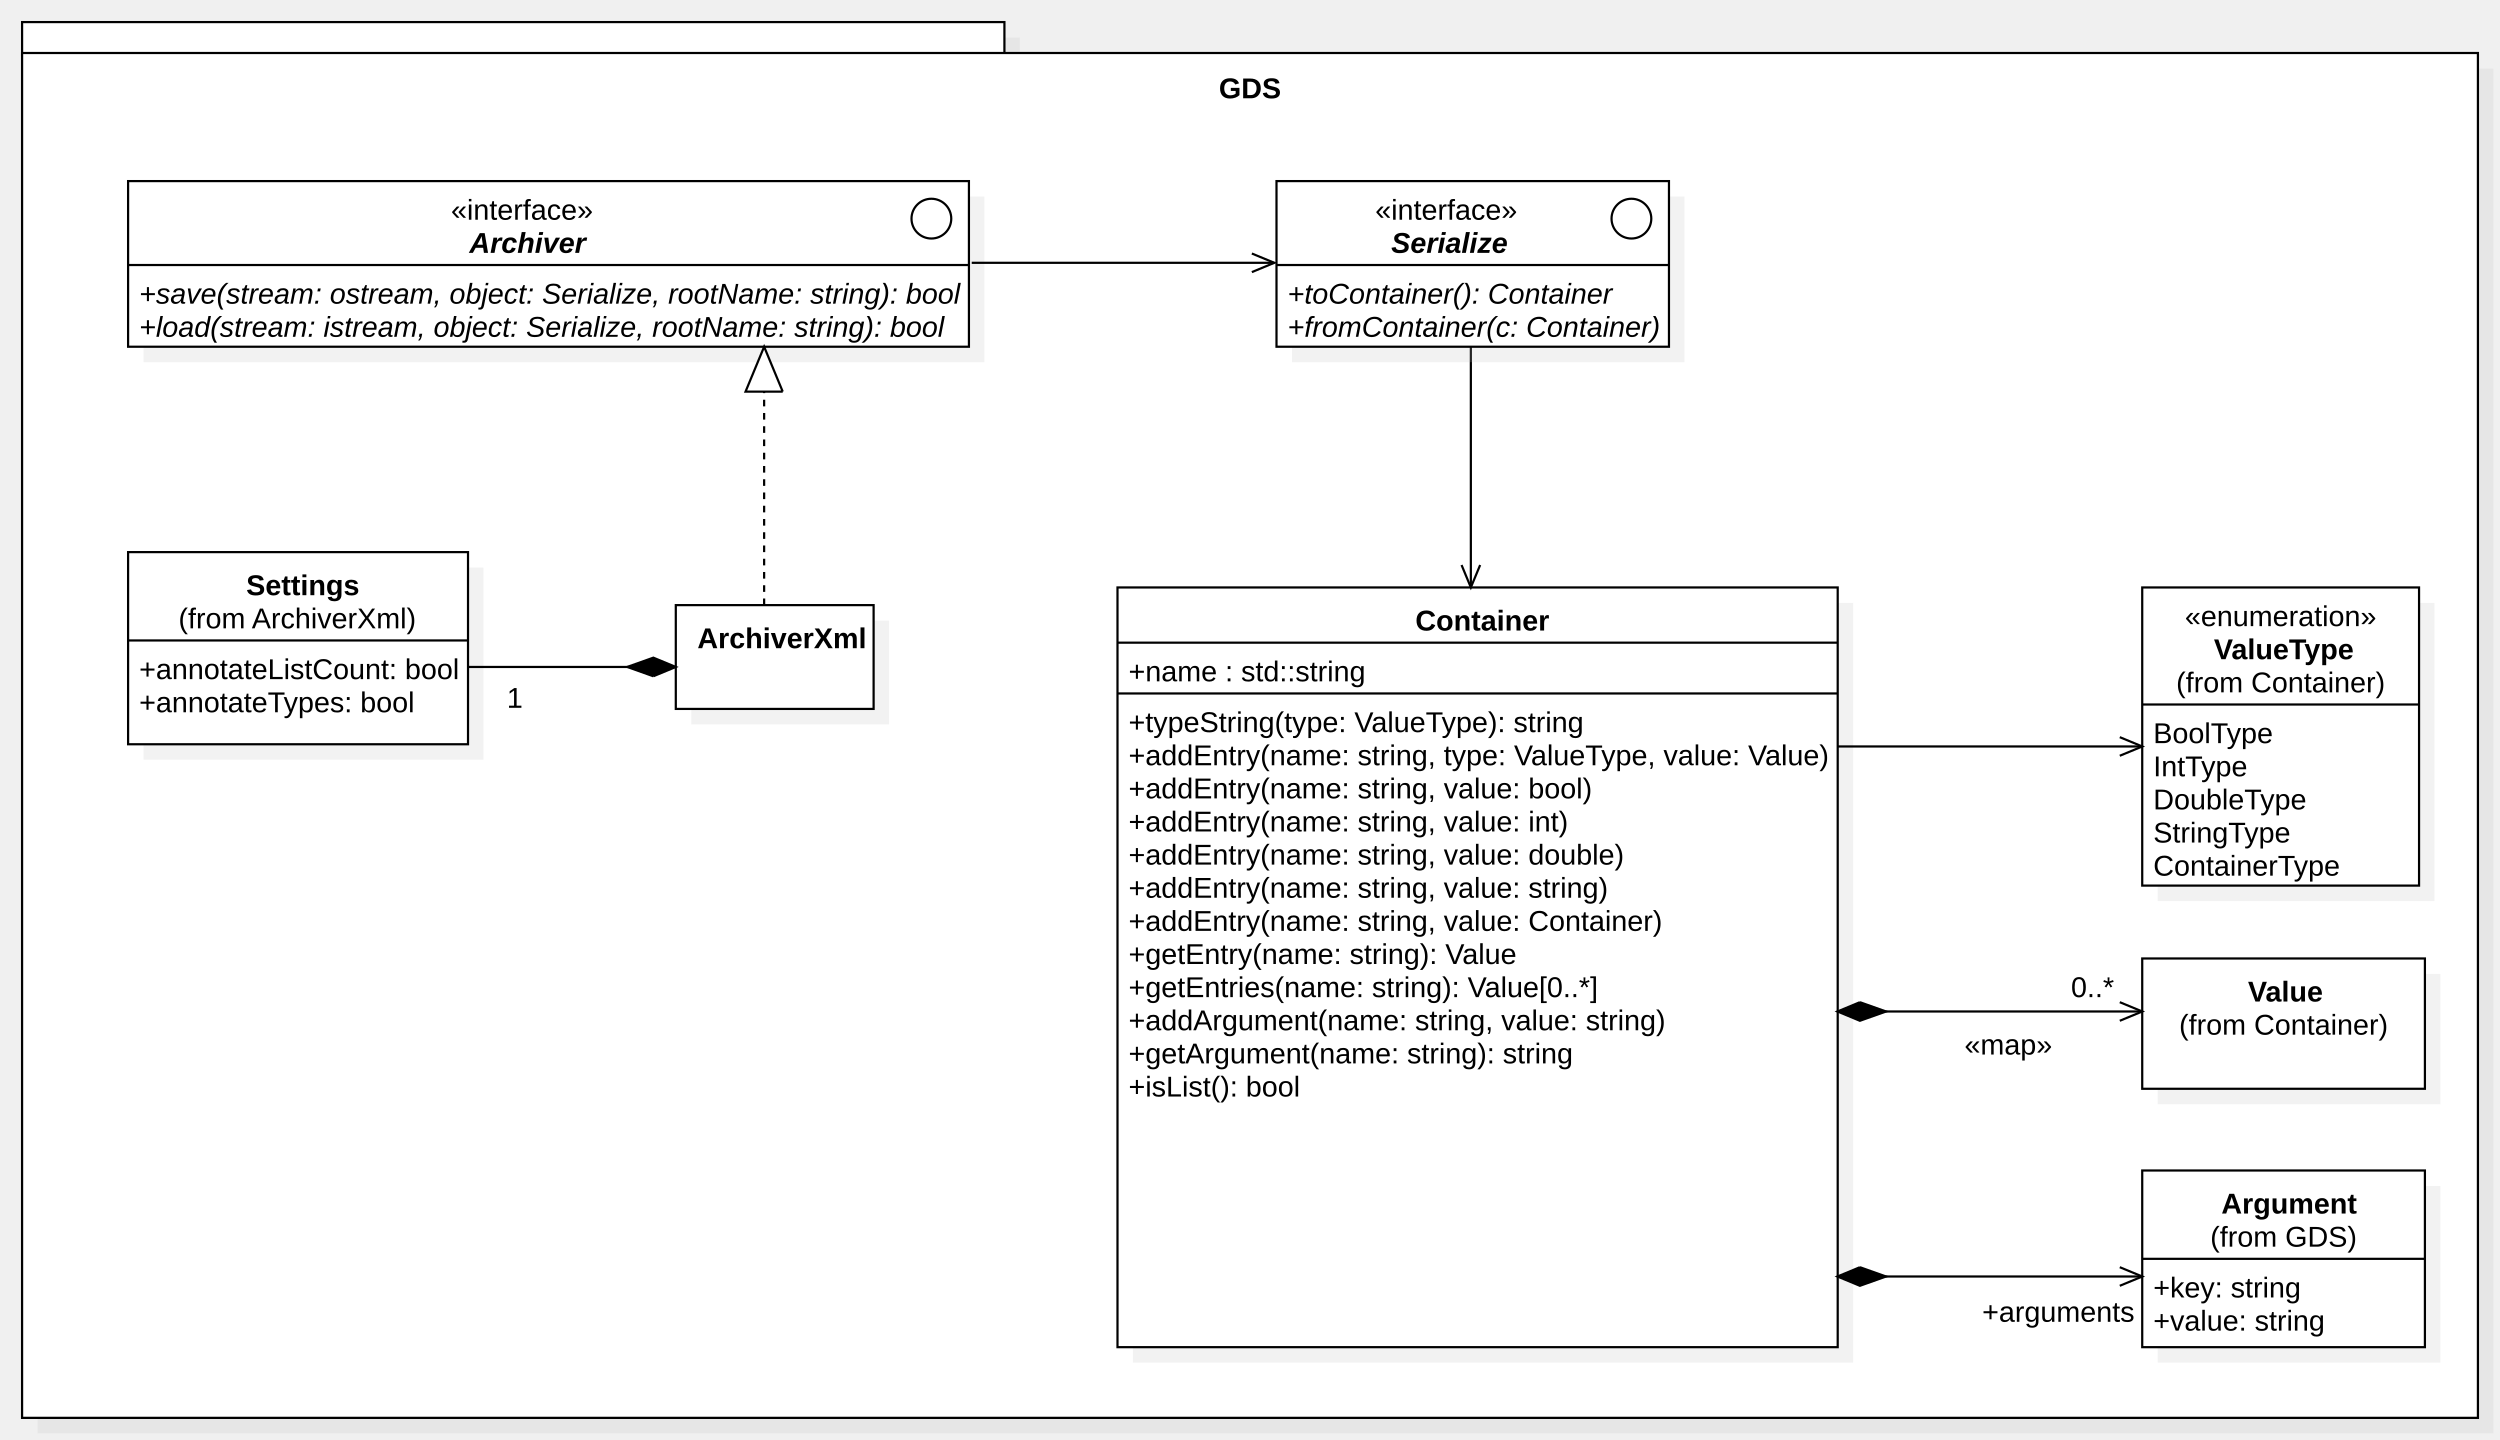
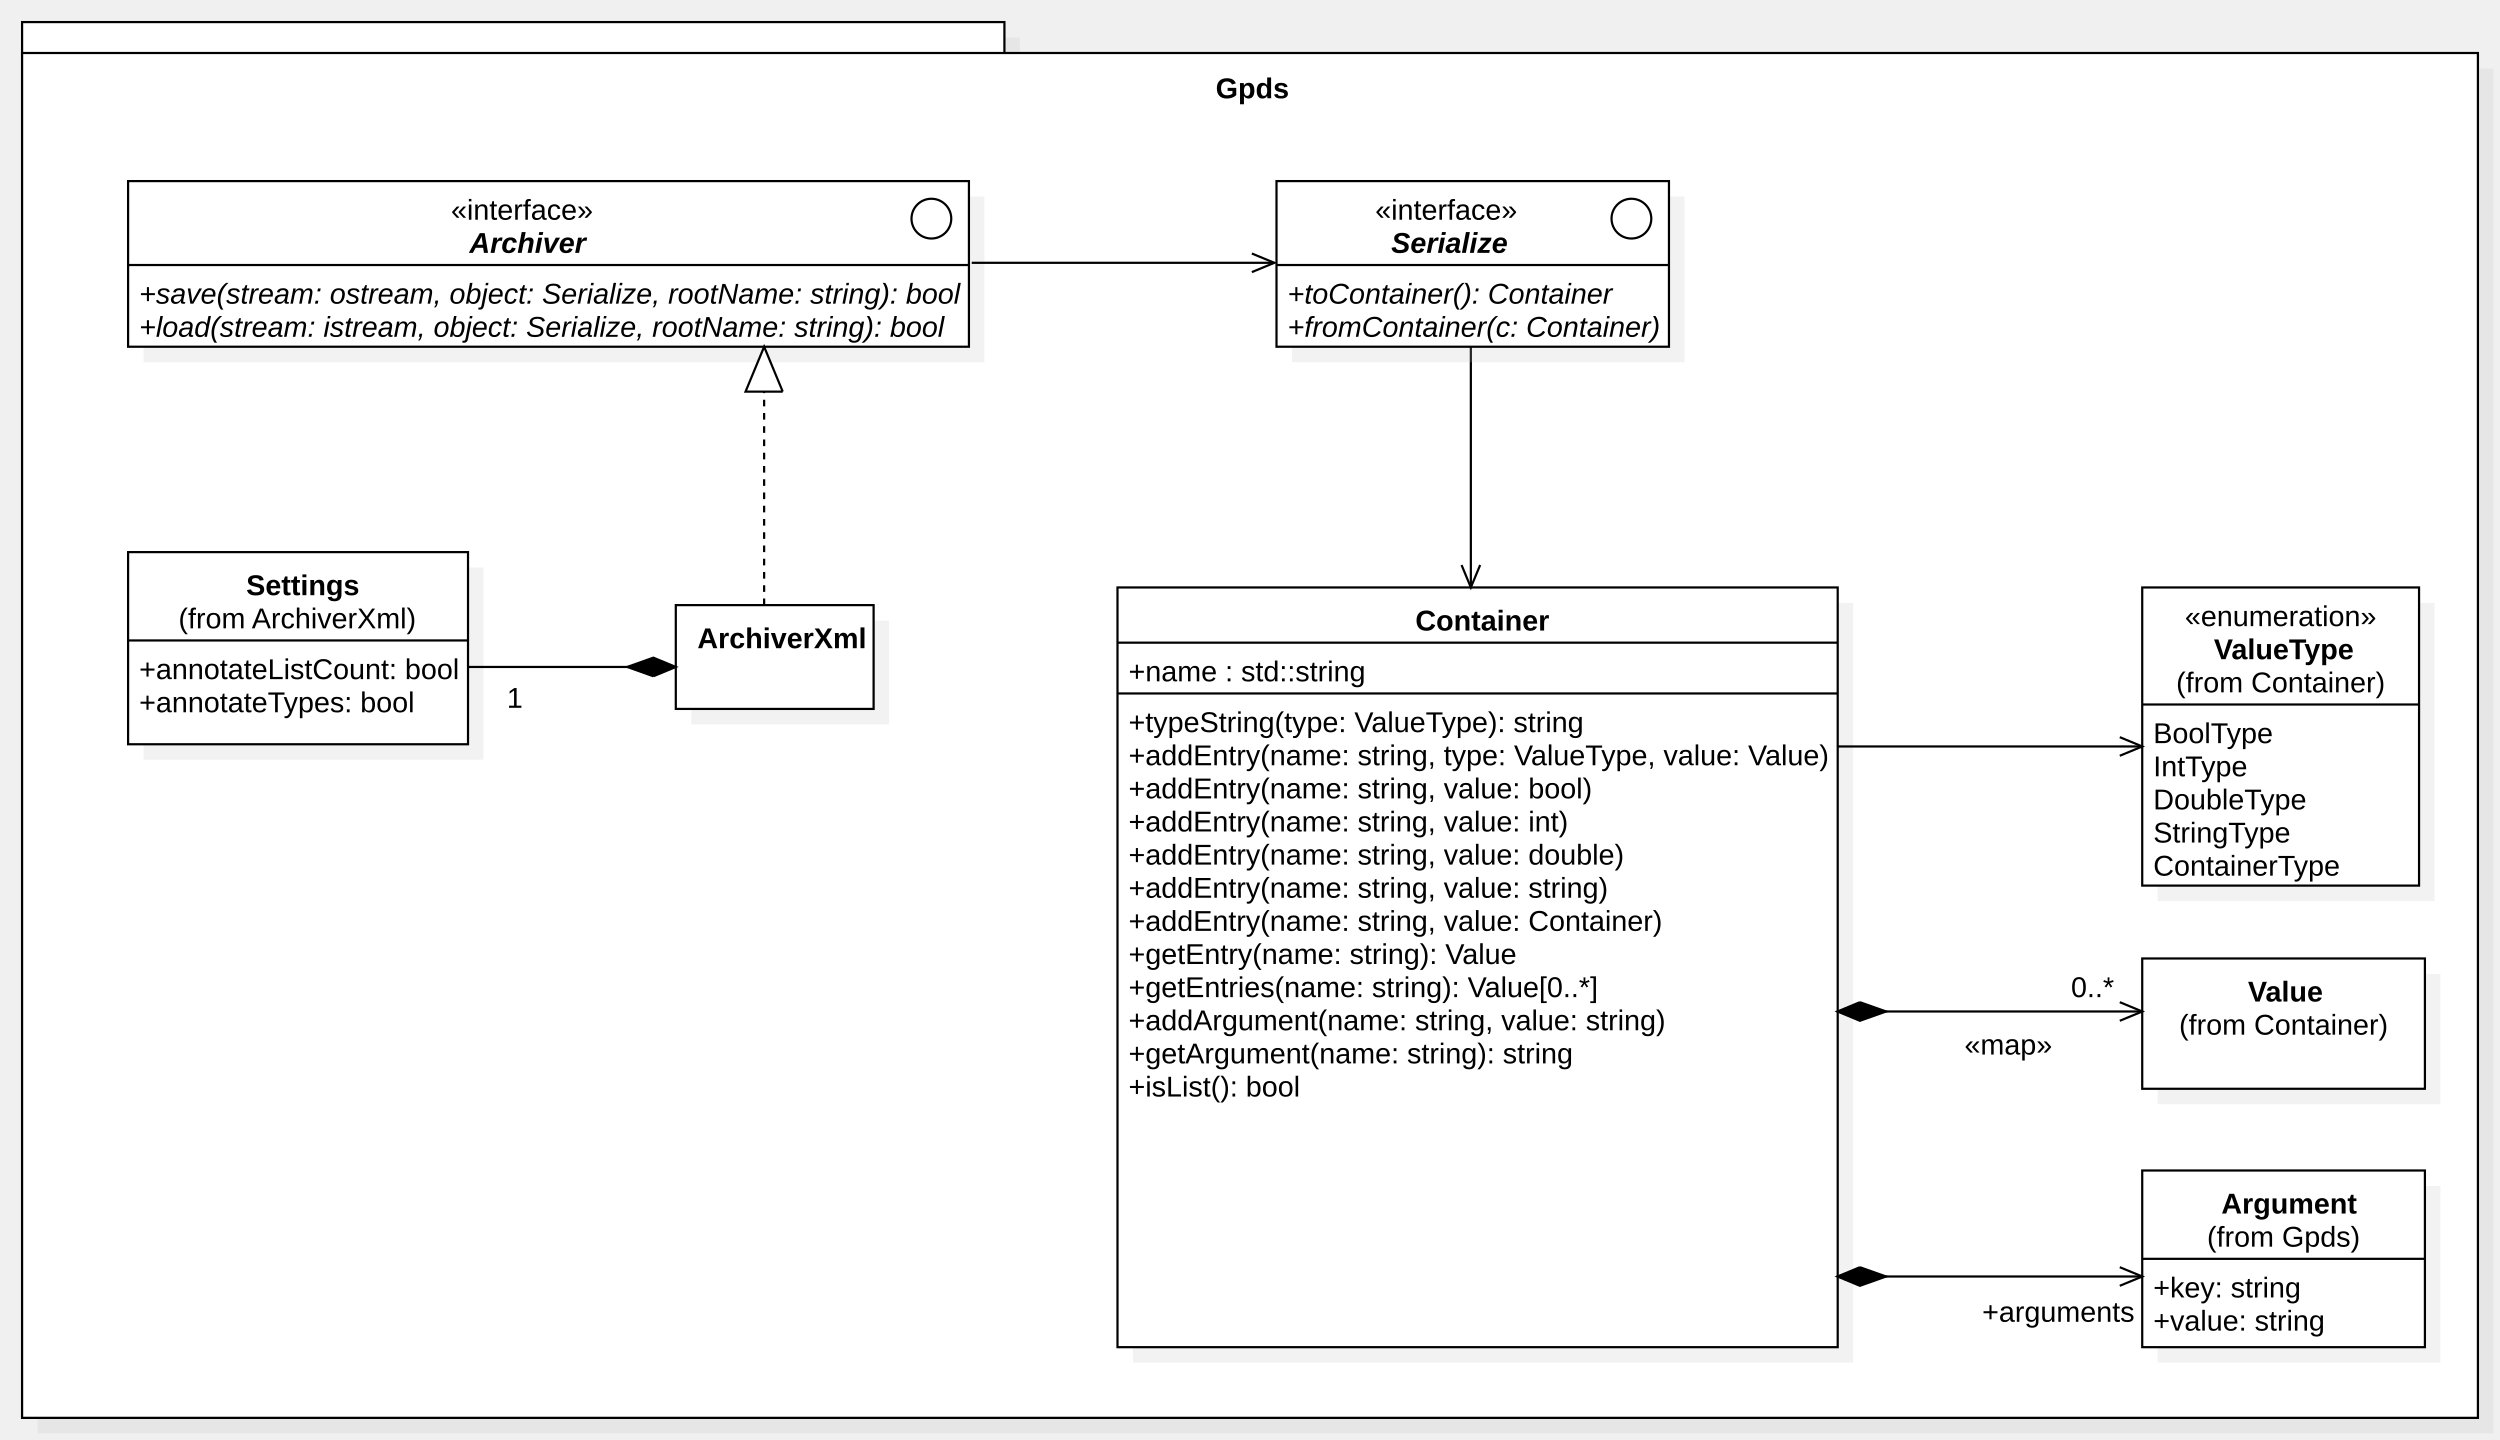
<svg xmlns="http://www.w3.org/2000/svg" version="1.1" width="1132" height="652">
  <defs />
  <g>
    <g transform="translate(-350,-182) scale(1,1)">
      <rect fill="#C0C0C0" stroke="none" x="367" y="199" width="444.8" height="15" opacity="0.2" />
    </g>
    <g transform="translate(-350,-182) scale(1,1)">
      <rect fill="#C0C0C0" stroke="none" x="367" y="213" width="1112" height="618" opacity="0.2" />
    </g>
    <g transform="translate(-350,-182) scale(1,1)">
      <rect fill="#ffffff" stroke="none" x="360" y="207" width="1112" height="617" />
    </g>
    <g transform="translate(-350,-182) scale(1,1)">
      <path fill="none" stroke="#000000" d="M 360 207 L 1472 207 L 1472 824 L 360 824 L 360 207 Z Z" stroke-miterlimit="10" />
    </g>
    <g transform="translate(-350,-182) scale(1,1)">
      <rect fill="#ffffff" stroke="none" x="360" y="192" width="444.8" height="15" />
    </g>
    <g transform="translate(-350,-182) scale(1,1)">
      <path fill="none" stroke="#000000" d="M 360 192 L 804.8 192 L 804.8 207 L 360 207 L 360 192 Z Z" stroke-miterlimit="10" />
    </g>
    <g transform="translate(-350,-182) scale(1,1)">
      <rect fill="#ffffff" stroke="none" x="360" y="206" width="1112" height="618" />
    </g>
    <g transform="translate(-350,-182) scale(1,1)">
      <path fill="none" stroke="#000000" d="M 360 206 L 1472 206 L 1472 824 L 360 824 L 360 206 Z Z" stroke-miterlimit="10" />
    </g>
    <g transform="translate(-350,-182) scale(1,1)">
      <g>
        <path fill="none" stroke="none" />
-         <text fill="#000000" stroke="none" font-family="Arial" font-size="13px" font-style="normal" font-weight="bold" text-decoration="none" x="901.915" y="226.5">GDS</text>
+         <text fill="#000000" stroke="none" font-family="Arial" font-size="13px" font-style="normal" font-weight="bold" text-decoration="none" x="900.464" y="226.5">Gpds</text>
      </g>
    </g>
    <g transform="translate(-350,-182) scale(1,1)">
      <rect fill="#C0C0C0" stroke="none" x="863" y="455" width="326.11" height="344" opacity="0.2" />
    </g>
    <g transform="translate(-350,-182) scale(1,1)">
      <rect fill="#ffffff" stroke="none" x="856" y="448" width="326.11" height="344" />
    </g>
    <g transform="translate(-350,-182) scale(1,1)">
      <path fill="none" stroke="#000000" d="M 856 448 L 1182.11 448 L 1182.11 792 L 856 792 L 856 448 Z Z" stroke-miterlimit="10" />
    </g>
    <g transform="translate(-350,-182) scale(1,1)">
      <path fill="none" stroke="#000000" d="M 856 473 L 1182.11 473" stroke-miterlimit="10" />
    </g>
    <g transform="translate(-350,-182) scale(1,1)">
      <path fill="none" stroke="#000000" d="M 856 496 L 1182.11 496" stroke-miterlimit="10" />
    </g>
    <g transform="translate(-350,-182) scale(1,1)">
      <g>
        <path fill="none" stroke="none" />
        <text fill="#000000" stroke="none" font-family="Arial" font-size="13px" font-style="normal" font-weight="bold" text-decoration="none" x="990.871" y="467.5">Container</text>
      </g>
    </g>
    <g transform="translate(-350,-182) scale(1,1)">
      <g>
        <path fill="none" stroke="none" />
        <text fill="#000000" stroke="none" font-family="Arial" font-size="13px" font-style="normal" font-weight="normal" text-decoration="none" x="861" y="490.5">+name : std::string</text>
      </g>
    </g>
    <g transform="translate(-350,-182) scale(1,1)">
      <g>
        <path fill="none" stroke="none" />
        <text fill="#000000" stroke="none" font-family="Arial" font-size="13px" font-style="normal" font-weight="normal" text-decoration="none" x="861" y="513.5">+typeString(type: ValueType): string</text>
      </g>
    </g>
    <g transform="translate(-350,-182) scale(1,1)">
      <g>
        <path fill="none" stroke="none" />
        <text fill="#000000" stroke="none" font-family="Arial" font-size="13px" font-style="normal" font-weight="normal" text-decoration="none" x="861" y="528.5">+addEntry(name: string, type: ValueType, value: Value)</text>
      </g>
    </g>
    <g transform="translate(-350,-182) scale(1,1)">
      <g>
        <path fill="none" stroke="none" />
        <text fill="#000000" stroke="none" font-family="Arial" font-size="13px" font-style="normal" font-weight="normal" text-decoration="none" x="861" y="543.5">+addEntry(name: string, value: bool)</text>
      </g>
    </g>
    <g transform="translate(-350,-182) scale(1,1)">
      <g>
        <path fill="none" stroke="none" />
        <text fill="#000000" stroke="none" font-family="Arial" font-size="13px" font-style="normal" font-weight="normal" text-decoration="none" x="861" y="558.5">+addEntry(name: string, value: int)</text>
      </g>
    </g>
    <g transform="translate(-350,-182) scale(1,1)">
      <g>
        <path fill="none" stroke="none" />
        <text fill="#000000" stroke="none" font-family="Arial" font-size="13px" font-style="normal" font-weight="normal" text-decoration="none" x="861" y="573.5">+addEntry(name: string, value: double)</text>
      </g>
    </g>
    <g transform="translate(-350,-182) scale(1,1)">
      <g>
        <path fill="none" stroke="none" />
        <text fill="#000000" stroke="none" font-family="Arial" font-size="13px" font-style="normal" font-weight="normal" text-decoration="none" x="861" y="588.5">+addEntry(name: string, value: string)</text>
      </g>
    </g>
    <g transform="translate(-350,-182) scale(1,1)">
      <g>
        <path fill="none" stroke="none" />
        <text fill="#000000" stroke="none" font-family="Arial" font-size="13px" font-style="normal" font-weight="normal" text-decoration="none" x="861" y="603.5">+addEntry(name: string, value: Container)</text>
      </g>
    </g>
    <g transform="translate(-350,-182) scale(1,1)">
      <g>
        <path fill="none" stroke="none" />
        <text fill="#000000" stroke="none" font-family="Arial" font-size="13px" font-style="normal" font-weight="normal" text-decoration="none" x="861" y="618.5">+getEntry(name: string): Value</text>
      </g>
    </g>
    <g transform="translate(-350,-182) scale(1,1)">
      <g>
        <path fill="none" stroke="none" />
        <text fill="#000000" stroke="none" font-family="Arial" font-size="13px" font-style="normal" font-weight="normal" text-decoration="none" x="861" y="633.5">+getEntries(name: string): Value[0..*]</text>
      </g>
    </g>
    <g transform="translate(-350,-182) scale(1,1)">
      <g>
        <path fill="none" stroke="none" />
        <text fill="#000000" stroke="none" font-family="Arial" font-size="13px" font-style="normal" font-weight="normal" text-decoration="none" x="861" y="648.5">+addArgument(name: string, value: string)</text>
      </g>
    </g>
    <g transform="translate(-350,-182) scale(1,1)">
      <g>
        <path fill="none" stroke="none" />
        <text fill="#000000" stroke="none" font-family="Arial" font-size="13px" font-style="normal" font-weight="normal" text-decoration="none" x="861" y="663.5">+getArgument(name: string): string</text>
      </g>
    </g>
    <g transform="translate(-350,-182) scale(1,1)">
      <g>
        <path fill="none" stroke="none" />
        <text fill="#000000" stroke="none" font-family="Arial" font-size="13px" font-style="normal" font-weight="normal" text-decoration="none" x="861" y="678.5">+isList(): bool</text>
      </g>
    </g>
    <g transform="translate(-350,-182) scale(1,1)">
      <rect fill="#C0C0C0" stroke="none" x="1327" y="455" width="125.346" height="135" opacity="0.2" />
    </g>
    <g transform="translate(-350,-182) scale(1,1)">
      <rect fill="#ffffff" stroke="none" x="1320" y="448" width="125.346" height="135" />
    </g>
    <g transform="translate(-350,-182) scale(1,1)">
      <path fill="none" stroke="#000000" d="M 1320 448 L 1445.346 448 L 1445.346 583 L 1320 583 L 1320 448 Z Z" stroke-miterlimit="10" />
    </g>
    <g transform="translate(-350,-182) scale(1,1)">
      <path fill="none" stroke="#000000" d="M 1320 501 L 1445.346 501" stroke-miterlimit="10" />
    </g>
    <g transform="translate(-350,-182) scale(1,1)">
      <g>
        <path fill="none" stroke="none" />
        <text fill="#000000" stroke="none" font-family="Arial" font-size="13px" font-style="normal" font-weight="normal" text-decoration="none" x="1339.309" y="465.5">«enumeration»</text>
      </g>
    </g>
    <g transform="translate(-350,-182) scale(1,1)">
      <g>
        <path fill="none" stroke="none" />
        <text fill="#000000" stroke="none" font-family="Arial" font-size="13px" font-style="normal" font-weight="bold" text-decoration="none" x="1352.439" y="480.5">ValueType</text>
      </g>
    </g>
    <g transform="translate(-350,-182) scale(1,1)">
      <g>
        <path fill="none" stroke="none" />
        <text fill="#000000" stroke="none" font-family="Arial" font-size="13px" font-style="normal" font-weight="normal" text-decoration="none" x="1335.354" y="495.5">(from Container)</text>
      </g>
    </g>
    <g transform="translate(-350,-182) scale(1,1)">
      <g>
        <path fill="none" stroke="none" />
        <text fill="#000000" stroke="none" font-family="Arial" font-size="13px" font-style="normal" font-weight="normal" text-decoration="none" x="1325" y="518.5">BoolType</text>
      </g>
    </g>
    <g transform="translate(-350,-182) scale(1,1)">
      <g>
        <path fill="none" stroke="none" />
        <text fill="#000000" stroke="none" font-family="Arial" font-size="13px" font-style="normal" font-weight="normal" text-decoration="none" x="1325" y="533.5">IntType</text>
      </g>
    </g>
    <g transform="translate(-350,-182) scale(1,1)">
      <g>
        <path fill="none" stroke="none" />
        <text fill="#000000" stroke="none" font-family="Arial" font-size="13px" font-style="normal" font-weight="normal" text-decoration="none" x="1325" y="548.5">DoubleType</text>
      </g>
    </g>
    <g transform="translate(-350,-182) scale(1,1)">
      <g>
        <path fill="none" stroke="none" />
        <text fill="#000000" stroke="none" font-family="Arial" font-size="13px" font-style="normal" font-weight="normal" text-decoration="none" x="1325" y="563.5">StringType</text>
      </g>
    </g>
    <g transform="translate(-350,-182) scale(1,1)">
      <g>
        <path fill="none" stroke="none" />
        <text fill="#000000" stroke="none" font-family="Arial" font-size="13px" font-style="normal" font-weight="normal" text-decoration="none" x="1325" y="578.5">ContainerType</text>
      </g>
    </g>
    <g transform="translate(-350,-182) scale(1,1)">
      <rect fill="#C0C0C0" stroke="none" x="415" y="271" width="380.731" height="75" opacity="0.2" />
    </g>
    <g transform="translate(-350,-182) scale(1,1)">
      <rect fill="#ffffff" stroke="none" x="408" y="264" width="380.731" height="75" />
    </g>
    <g transform="translate(-350,-182) scale(1,1)">
      <path fill="none" stroke="#000000" d="M 408 264 L 788.731 264 L 788.731 339 L 408 339 L 408 264 Z Z" stroke-miterlimit="10" />
    </g>
    <g transform="translate(-350,-182) scale(1,1)">
      <path fill="#ffffff" stroke="none" d="M 762.731 281 C 762.731 276.029 766.761 272 771.731 272 C 776.702 272 780.731 276.029 780.731 281 C 780.731 285.971 776.702 290 771.731 290 C 766.761 290 762.731 285.971 762.731 281 Z" />
    </g>
    <g transform="translate(-350,-182) scale(1,1)">
      <path fill="none" stroke="#000000" d="M 762.731 281 C 762.731 276.029 766.761 272 771.731 272 C 776.702 272 780.731 276.029 780.731 281 C 780.731 285.971 776.702 290 771.731 290 C 766.761 290 762.731 285.971 762.731 281 Z" stroke-miterlimit="10" />
    </g>
    <g transform="translate(-350,-182) scale(1,1)">
      <path fill="none" stroke="#000000" d="M 408 302 L 788.731 302" stroke-miterlimit="10" />
    </g>
    <g transform="translate(-350,-182) scale(1,1)">
      <g>
        <path fill="none" stroke="none" />
        <text fill="#000000" stroke="none" font-family="Arial" font-size="13px" font-style="normal" font-weight="normal" text-decoration="none" x="554.205" y="281.5">«interface»</text>
      </g>
    </g>
    <g transform="translate(-350,-182) scale(1,1)">
      <g>
        <path fill="none" stroke="none" />
        <text fill="#000000" stroke="none" font-family="Arial" font-size="13px" font-style="italic" font-weight="bold" text-decoration="none" x="562.527" y="296.5">Archiver</text>
      </g>
    </g>
    <g transform="translate(-350,-182) scale(1,1)">
      <g>
        <path fill="none" stroke="none" />
        <text fill="#000000" stroke="none" font-family="Arial" font-size="13px" font-style="italic" font-weight="normal" text-decoration="none" x="413" y="319.5">+save(stream: ostream, object: Serialize, rootName: string): bool</text>
      </g>
    </g>
    <g transform="translate(-350,-182) scale(1,1)">
      <g>
        <path fill="none" stroke="none" />
        <text fill="#000000" stroke="none" font-family="Arial" font-size="13px" font-style="italic" font-weight="normal" text-decoration="none" x="413" y="334.5">+load(stream: istream, object: Serialize, rootName: string): bool</text>
      </g>
    </g>
    <g transform="translate(-350,-182) scale(1,1)">
      <rect fill="#C0C0C0" stroke="none" x="663" y="463" width="89.571" height="47" opacity="0.2" />
    </g>
    <g transform="translate(-350,-182) scale(1,1)">
      <rect fill="#ffffff" stroke="none" x="656" y="456" width="89.571" height="47" />
    </g>
    <g transform="translate(-350,-182) scale(1,1)">
      <path fill="none" stroke="#000000" d="M 656 456 L 745.571 456 L 745.571 503 L 656 503 L 656 456 Z Z" stroke-miterlimit="10" />
    </g>
    <g transform="translate(-350,-182) scale(1,1)">
      <g>
        <path fill="none" stroke="none" />
        <text fill="#000000" stroke="none" font-family="Arial" font-size="13px" font-style="normal" font-weight="bold" text-decoration="none" x="665.753" y="475.5">ArchiverXml</text>
      </g>
    </g>
    <g transform="translate(-350,-182) scale(1,1)">
      <path fill="none" stroke="#000000" d="M 696 456 L 696 339" stroke-miterlimit="10" stroke-dasharray="3" />
    </g>
    <g transform="translate(-350,-182) scale(1,1)">
      <path fill="#FFFFFF" stroke="none" d="M 704.419 359.325 L 696 339 L 687.581 359.325" />
    </g>
    <g transform="translate(-350,-182) scale(1,1)">
      <path fill="none" stroke="#000000" d="M 704.419 359.325 L 696 339 L 687.581 359.325 L 704.419 359.325" stroke-miterlimit="10" />
    </g>
    <g transform="translate(-350,-182) scale(1,1)">
      <rect fill="#C0C0C0" stroke="none" x="415" y="439" width="153.917" height="87" opacity="0.2" />
    </g>
    <g transform="translate(-350,-182) scale(1,1)">
      <rect fill="#ffffff" stroke="none" x="408" y="432" width="153.917" height="87" />
    </g>
    <g transform="translate(-350,-182) scale(1,1)">
      <path fill="none" stroke="#000000" d="M 408 432 L 561.917 432 L 561.917 519 L 408 519 L 408 432 Z Z" stroke-miterlimit="10" />
    </g>
    <g transform="translate(-350,-182) scale(1,1)">
      <path fill="none" stroke="#000000" d="M 408 472 L 561.917 472" stroke-miterlimit="10" />
    </g>
    <g transform="translate(-350,-182) scale(1,1)">
      <g>
        <path fill="none" stroke="none" />
        <text fill="#000000" stroke="none" font-family="Arial" font-size="13px" font-style="normal" font-weight="bold" text-decoration="none" x="461.472" y="451.5">Settings</text>
      </g>
    </g>
    <g transform="translate(-350,-182) scale(1,1)">
      <g>
        <path fill="none" stroke="none" />
        <text fill="#000000" stroke="none" font-family="Arial" font-size="13px" font-style="normal" font-weight="normal" text-decoration="none" x="430.791" y="466.5">(from ArchiverXml)</text>
      </g>
    </g>
    <g transform="translate(-350,-182) scale(1,1)">
      <g>
        <path fill="none" stroke="none" />
        <text fill="#000000" stroke="none" font-family="Arial" font-size="13px" font-style="normal" font-weight="normal" text-decoration="none" x="413" y="489.5">+annotateListCount: bool</text>
      </g>
    </g>
    <g transform="translate(-350,-182) scale(1,1)">
      <g>
        <path fill="none" stroke="none" />
        <text fill="#000000" stroke="none" font-family="Arial" font-size="13px" font-style="normal" font-weight="normal" text-decoration="none" x="413" y="504.5">+annotateTypes: bool</text>
      </g>
    </g>
    <g transform="translate(-350,-182) scale(1,1)">
      <path fill="none" stroke="#000000" d="M 562 484 L 656 484" stroke-miterlimit="10" />
    </g>
    <g transform="translate(-350,-182) scale(1,1)">
      <path fill="#000000" stroke="none" d="M 645.837 488.21 L 656 484 L 645.837 479.79 L 634 484" />
    </g>
    <g transform="translate(-350,-182) scale(1,1)">
      <path fill="none" stroke="#000000" d="M 645.837 488.21 L 656 484 L 645.837 479.79 L 634 484 L 645.837 488.21" stroke-miterlimit="10" />
    </g>
    <g transform="translate(-350,-182) scale(1,1)">
      <g>
        <path fill="none" stroke="none" />
        <text fill="#000000" stroke="none" font-family="Arial" font-size="13px" font-style="normal" font-weight="normal" text-decoration="none" x="579.5" y="502.5">1</text>
      </g>
    </g>
    <g transform="translate(-350,-182) scale(1,1)">
      <path fill="none" stroke="#000000" d="M 790 301 L 927 301" stroke-miterlimit="10" />
    </g>
    <g transform="translate(-350,-182) scale(1,1)">
      <path fill="none" stroke="#000000" d="M 916.837 305.21 L 927 301 L 916.837 296.79" stroke-miterlimit="10" />
    </g>
    <g transform="translate(-350,-182) scale(1,1)">
      <path fill="none" stroke="#000000" d="M 1182 520 L 1320 520" stroke-miterlimit="10" />
    </g>
    <g transform="translate(-350,-182) scale(1,1)">
      <path fill="none" stroke="#000000" d="M 1309.837 524.21 L 1320 520 L 1309.837 515.79" stroke-miterlimit="10" />
    </g>
    <g transform="translate(-350,-182) scale(1,1)">
      <path fill="none" stroke="#000000" d="M 1016 339 L 1016 448" stroke-miterlimit="10" />
    </g>
    <g transform="translate(-350,-182) scale(1,1)">
      <path fill="none" stroke="#000000" d="M 1011.79 437.837 L 1016 448 L 1020.21 437.837" stroke-miterlimit="10" />
    </g>
    <g transform="translate(-350,-182) scale(1,1)">
      <rect fill="#C0C0C0" stroke="none" x="1327" y="623" width="128" height="59" opacity="0.2" />
    </g>
    <g transform="translate(-350,-182) scale(1,1)">
      <rect fill="#ffffff" stroke="none" x="1320" y="616" width="128" height="59" />
    </g>
    <g transform="translate(-350,-182) scale(1,1)">
      <path fill="none" stroke="#000000" d="M 1320 616 L 1448 616 L 1448 675 L 1320 675 L 1320 616 Z Z" stroke-miterlimit="10" />
    </g>
    <g transform="translate(-350,-182) scale(1,1)">
      <g>
        <path fill="none" stroke="none" />
        <text fill="#000000" stroke="none" font-family="Arial" font-size="13px" font-style="normal" font-weight="bold" text-decoration="none" x="1367.858" y="635.5">Value</text>
      </g>
    </g>
    <g transform="translate(-350,-182) scale(1,1)">
      <g>
        <path fill="none" stroke="none" />
        <text fill="#000000" stroke="none" font-family="Arial" font-size="13px" font-style="normal" font-weight="normal" text-decoration="none" x="1336.681" y="650.5">(from Container)</text>
      </g>
    </g>
    <g transform="translate(-350,-182) scale(1,1)">
      <path fill="none" stroke="#000000" d="M 1320 640 L 1182 640" stroke-miterlimit="10" />
    </g>
    <g transform="translate(-350,-182) scale(1,1)">
      <path fill="#000000" stroke="none" d="M 1192.163 635.79 L 1182 640 L 1192.163 644.21 L 1204 640" />
    </g>
    <g transform="translate(-350,-182) scale(1,1)">
      <path fill="none" stroke="#000000" d="M 1192.163 635.79 L 1182 640 L 1192.163 644.21 L 1204 640 L 1192.163 635.79" stroke-miterlimit="10" />
    </g>
    <g transform="translate(-350,-182) scale(1,1)">
      <path fill="none" stroke="#000000" d="M 1309.837 644.21 L 1320 640 L 1309.837 635.79" stroke-miterlimit="10" />
    </g>
    <g transform="translate(-350,-182) scale(1,1)">
      <g>
        <path fill="none" stroke="none" />
        <text fill="#000000" stroke="none" font-family="Arial" font-size="13px" font-style="normal" font-weight="normal" text-decoration="none" x="1239.5" y="659.5">«map»</text>
      </g>
    </g>
    <g transform="translate(-350,-182) scale(1,1)">
      <g>
        <path fill="none" stroke="none" />
        <text fill="#000000" stroke="none" font-family="Arial" font-size="13px" font-style="normal" font-weight="normal" text-decoration="none" x="1287.744" y="633.5">0..*</text>
      </g>
    </g>
    <g transform="translate(-350,-182) scale(1,1)">
      <rect fill="#C0C0C0" stroke="none" x="1327" y="719" width="128" height="80" opacity="0.2" />
    </g>
    <g transform="translate(-350,-182) scale(1,1)">
      <rect fill="#ffffff" stroke="none" x="1320" y="712" width="128" height="80" />
    </g>
    <g transform="translate(-350,-182) scale(1,1)">
      <path fill="none" stroke="#000000" d="M 1320 712 L 1448 712 L 1448 792 L 1320 792 L 1320 712 Z Z" stroke-miterlimit="10" />
    </g>
    <g transform="translate(-350,-182) scale(1,1)">
      <path fill="none" stroke="#000000" d="M 1320 752 L 1448 752" stroke-miterlimit="10" />
    </g>
    <g transform="translate(-350,-182) scale(1,1)">
      <g>
        <path fill="none" stroke="none" />
        <text fill="#000000" stroke="none" font-family="Arial" font-size="13px" font-style="normal" font-weight="bold" text-decoration="none" x="1355.82" y="731.5">Argument</text>
      </g>
    </g>
    <g transform="translate(-350,-182) scale(1,1)">
      <g>
        <path fill="none" stroke="none" />
-         <text fill="#000000" stroke="none" font-family="Arial" font-size="13px" font-style="normal" font-weight="normal" text-decoration="none" x="1350.78" y="746.5">(from GDS)</text>
+         <text fill="#000000" stroke="none" font-family="Arial" font-size="13px" font-style="normal" font-weight="normal" text-decoration="none" x="1349.329" y="746.5">(from Gpds)</text>
      </g>
    </g>
    <g transform="translate(-350,-182) scale(1,1)">
      <g>
        <path fill="none" stroke="none" />
        <text fill="#000000" stroke="none" font-family="Arial" font-size="13px" font-style="normal" font-weight="normal" text-decoration="none" x="1325" y="769.5">+key: string</text>
      </g>
    </g>
    <g transform="translate(-350,-182) scale(1,1)">
      <g>
        <path fill="none" stroke="none" />
        <text fill="#000000" stroke="none" font-family="Arial" font-size="13px" font-style="normal" font-weight="normal" text-decoration="none" x="1325" y="784.5">+value: string</text>
      </g>
    </g>
    <g transform="translate(-350,-182) scale(1,1)">
      <path fill="none" stroke="#000000" d="M 1320 760 L 1182 760" stroke-miterlimit="10" />
    </g>
    <g transform="translate(-350,-182) scale(1,1)">
      <path fill="#000000" stroke="none" d="M 1192.163 755.79 L 1182 760 L 1192.163 764.21 L 1204 760" />
    </g>
    <g transform="translate(-350,-182) scale(1,1)">
      <path fill="none" stroke="#000000" d="M 1192.163 755.79 L 1182 760 L 1192.163 764.21 L 1204 760 L 1192.163 755.79" stroke-miterlimit="10" />
    </g>
    <g transform="translate(-350,-182) scale(1,1)">
      <path fill="none" stroke="#000000" d="M 1309.837 764.21 L 1320 760 L 1309.837 755.79" stroke-miterlimit="10" />
    </g>
    <g transform="translate(-350,-182) scale(1,1)">
      <g>
        <path fill="none" stroke="none" />
        <text fill="#000000" stroke="none" font-family="Arial" font-size="13px" font-style="normal" font-weight="normal" text-decoration="none" x="1247.5" y="780.5">+arguments</text>
      </g>
    </g>
    <g transform="translate(-350,-182) scale(1,1)">
      <rect fill="#C0C0C0" stroke="none" x="935" y="271" width="177.708" height="75" opacity="0.2" />
    </g>
    <g transform="translate(-350,-182) scale(1,1)">
      <rect fill="#ffffff" stroke="none" x="928" y="264" width="177.708" height="75" />
    </g>
    <g transform="translate(-350,-182) scale(1,1)">
      <path fill="none" stroke="#000000" d="M 928 264 L 1105.708 264 L 1105.708 339 L 928 339 L 928 264 Z Z" stroke-miterlimit="10" />
    </g>
    <g transform="translate(-350,-182) scale(1,1)">
      <path fill="#ffffff" stroke="none" d="M 1079.708 281 C 1079.708 276.029 1083.737 272 1088.708 272 C 1093.679 272 1097.708 276.029 1097.708 281 C 1097.708 285.971 1093.679 290 1088.708 290 C 1083.737 290 1079.708 285.971 1079.708 281 Z" />
    </g>
    <g transform="translate(-350,-182) scale(1,1)">
      <path fill="none" stroke="#000000" d="M 1079.708 281 C 1079.708 276.029 1083.737 272 1088.708 272 C 1093.679 272 1097.708 276.029 1097.708 281 C 1097.708 285.971 1093.679 290 1088.708 290 C 1083.737 290 1079.708 285.971 1079.708 281 Z" stroke-miterlimit="10" />
    </g>
    <g transform="translate(-350,-182) scale(1,1)">
      <path fill="none" stroke="#000000" d="M 928 302 L 1105.708 302" stroke-miterlimit="10" />
    </g>
    <g transform="translate(-350,-182) scale(1,1)">
      <g>
        <path fill="none" stroke="none" />
        <text fill="#000000" stroke="none" font-family="Arial" font-size="13px" font-style="normal" font-weight="normal" text-decoration="none" x="972.694" y="281.5">«interface»</text>
      </g>
    </g>
    <g transform="translate(-350,-182) scale(1,1)">
      <g>
        <path fill="none" stroke="none" />
        <text fill="#000000" stroke="none" font-family="Arial" font-size="13px" font-style="italic" font-weight="bold" text-decoration="none" x="979.927" y="296.5">Serialize</text>
      </g>
    </g>
    <g transform="translate(-350,-182) scale(1,1)">
      <g>
        <path fill="none" stroke="none" />
        <text fill="#000000" stroke="none" font-family="Arial" font-size="13px" font-style="italic" font-weight="normal" text-decoration="none" x="933" y="319.5">+toContainer(): Container</text>
      </g>
    </g>
    <g transform="translate(-350,-182) scale(1,1)">
      <g>
        <path fill="none" stroke="none" />
        <text fill="#000000" stroke="none" font-family="Arial" font-size="13px" font-style="italic" font-weight="normal" text-decoration="none" x="933" y="334.5">+fromContainer(c: Container)</text>
      </g>
    </g>
  </g>
</svg>
